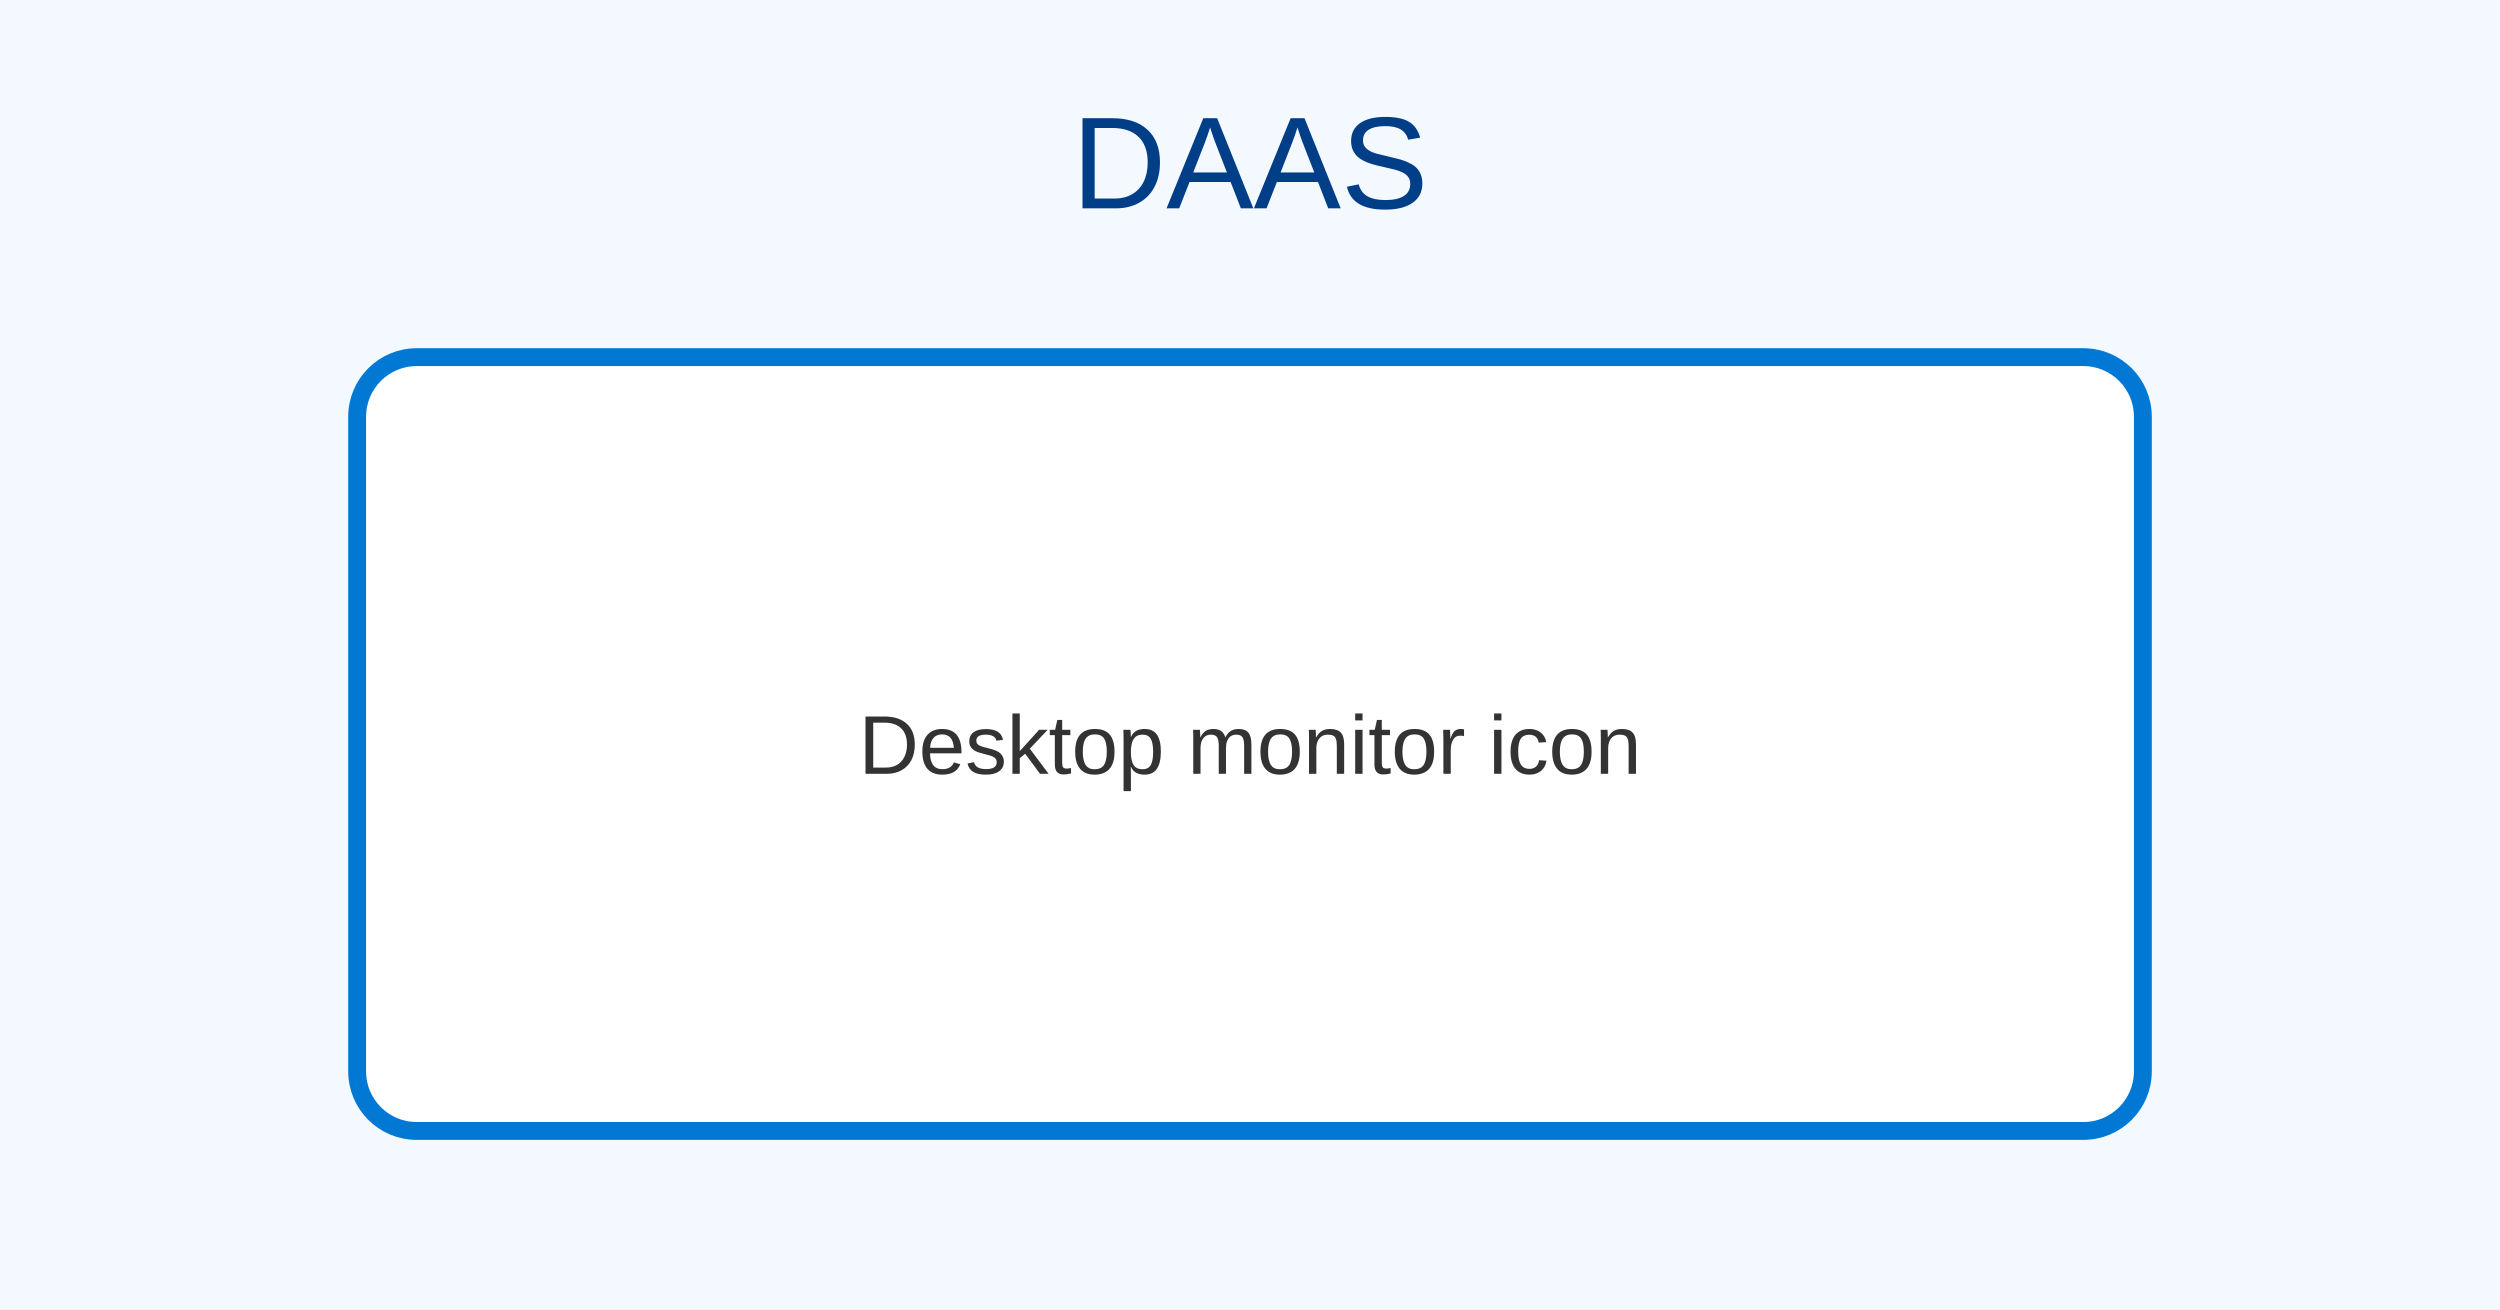
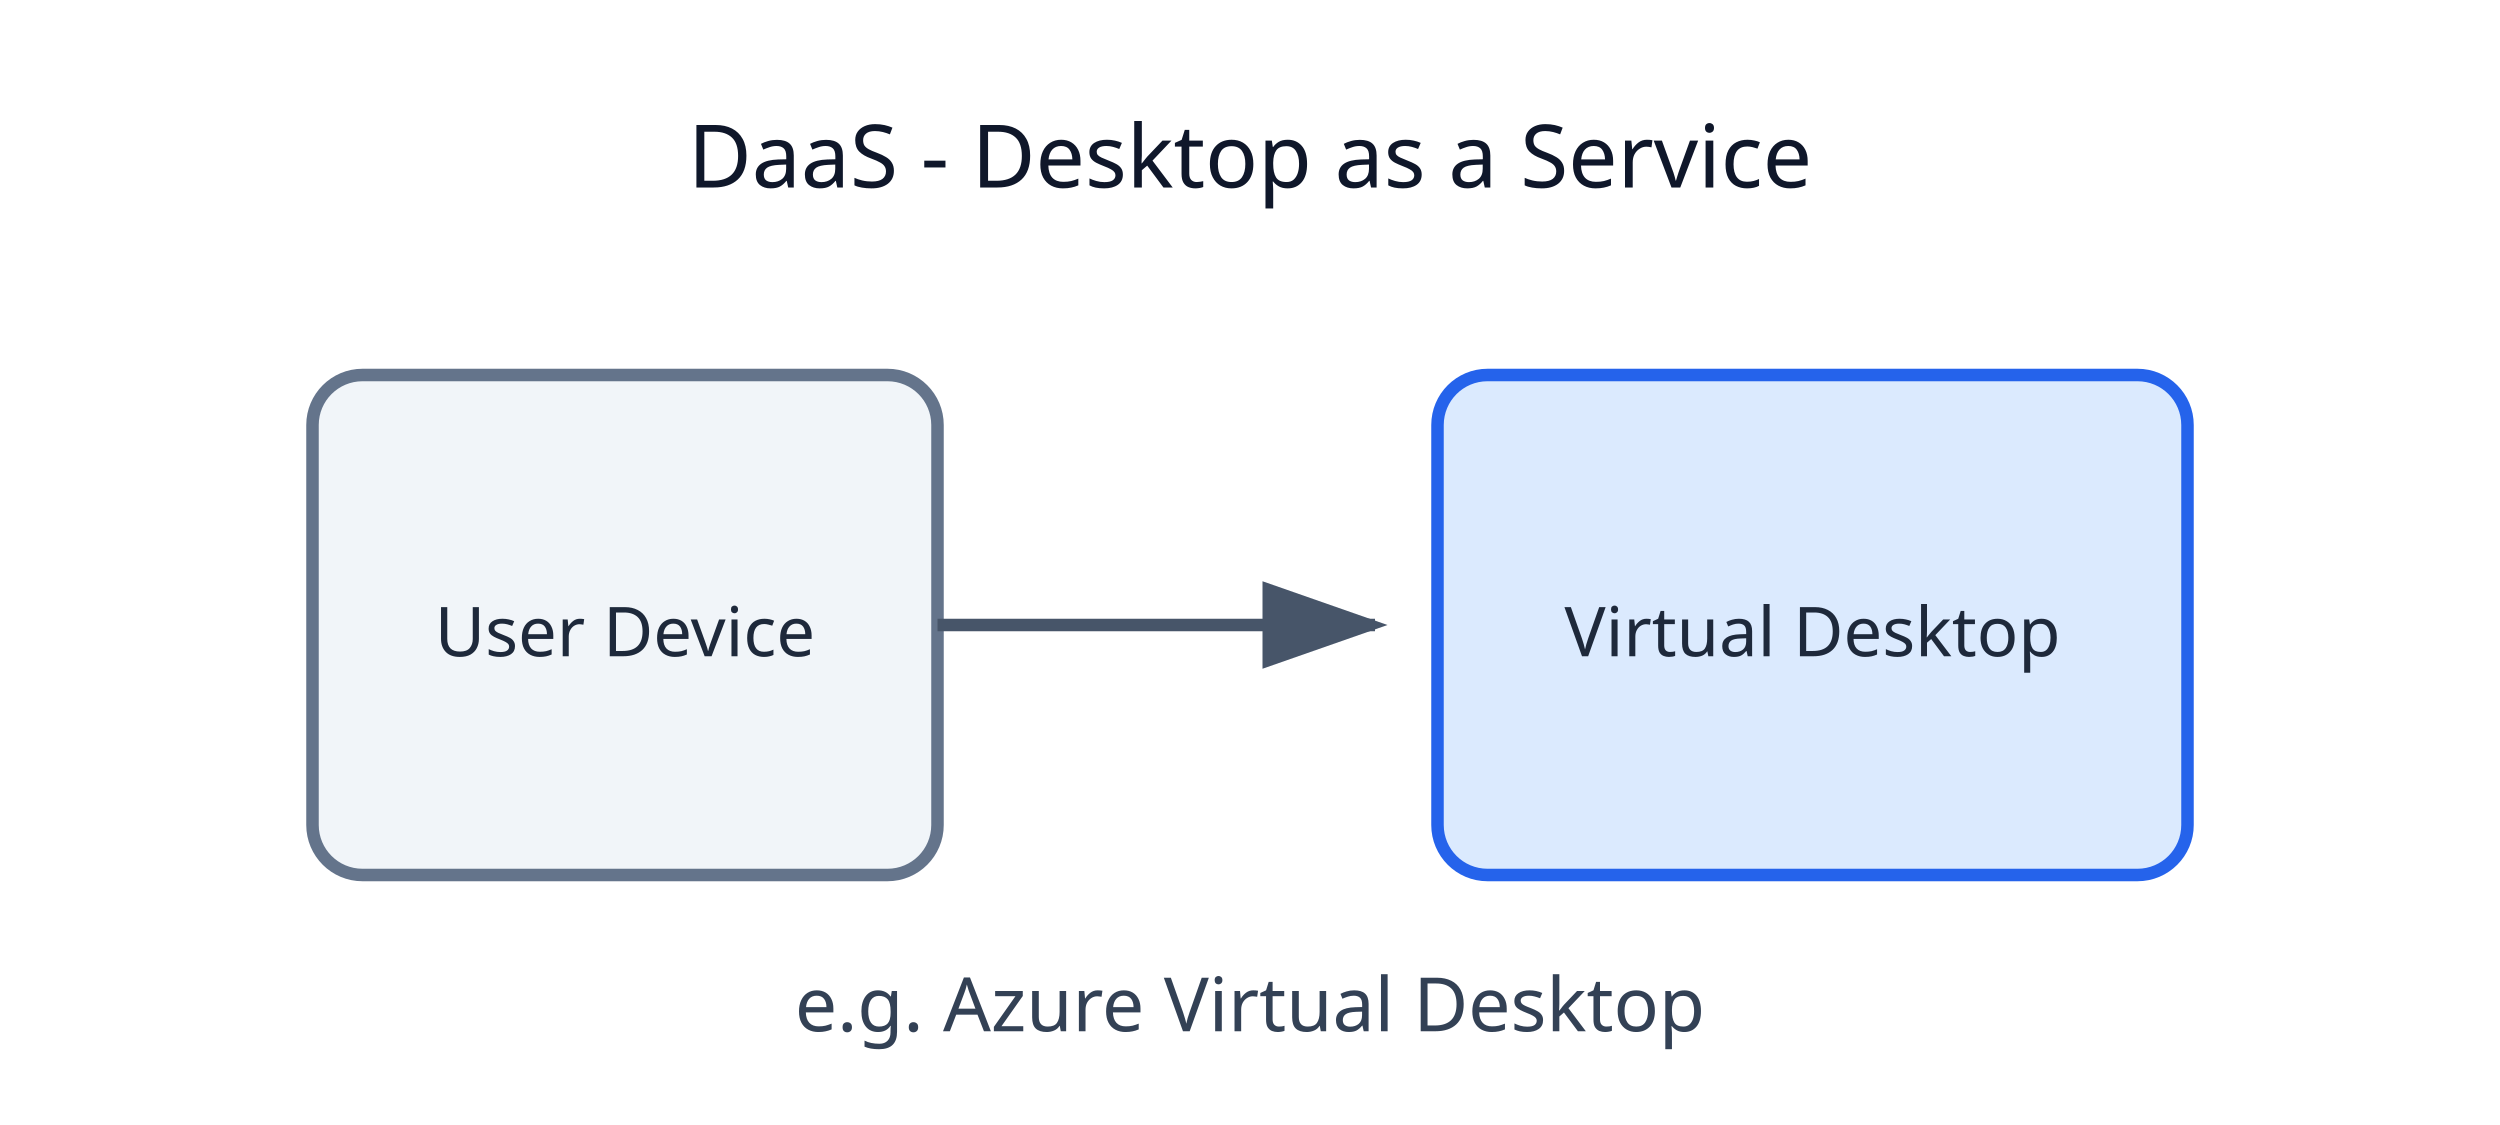
- <svg xmlns="http://www.w3.org/2000/svg" width="420" height="220">
-   <rect width="420" height="220" fill="#f4f8ff" />
-   <text x="210" y="35" font-size="22" font-family="Arial" fill="#003f88" text-anchor="middle">DAAS</text>
-   <rect x="60" y="60" width="300" height="130" fill="#ffffff" stroke="#0078d4" stroke-width="3" rx="10" />
-   <text x="210" y="130" font-size="14" font-family="Arial" fill="#333" text-anchor="middle">Desktop monitor icon</text>
+ <svg xmlns="http://www.w3.org/2000/svg" viewBox="0 0 400 180" width="400" height="180">
+   <defs>
+     <marker id="arrow" markerWidth="10" markerHeight="7" refX="9" refY="3.5" orient="auto">
+       <polygon points="0 0, 10 3.5, 0 7" fill="#475569" />
+     </marker>
+     <marker id="arrowBlue" markerWidth="10" markerHeight="7" refX="9" refY="3.5" orient="auto">
+       <polygon points="0 0, 10 3.5, 0 7" fill="#2563EB" />
+     </marker>
+   </defs>
+   <rect width="400" height="180" fill="#FFFFFF" />
+   <text x="200" y="30" text-anchor="middle" font-family="Segoe UI" font-size="14" fill="#0F172A">DaaS - Desktop as a Service</text>
+   <rect x="50" y="60" width="100" height="80" rx="8" fill="#F1F5F9" stroke="#64748B" stroke-width="2" />
+   <text x="100" y="105" text-anchor="middle" font-family="Segoe UI" font-size="11" fill="#1E293B">User Device</text>
+   <line x1="150" y1="100" x2="220" y2="100" stroke="#475569" stroke-width="2" marker-end="url(#arrow)" />
+   <rect x="230" y="60" width="120" height="80" rx="8" fill="#DBEAFE" stroke="#2563EB" stroke-width="2" />
+   <text x="290" y="105" text-anchor="middle" font-family="Segoe UI" font-size="11" fill="#1E293B">Virtual Desktop</text>
+   <text x="200" y="165" text-anchor="middle" font-family="Segoe UI" font-size="12" fill="#334155">e.g. Azure Virtual Desktop</text>
</svg>
